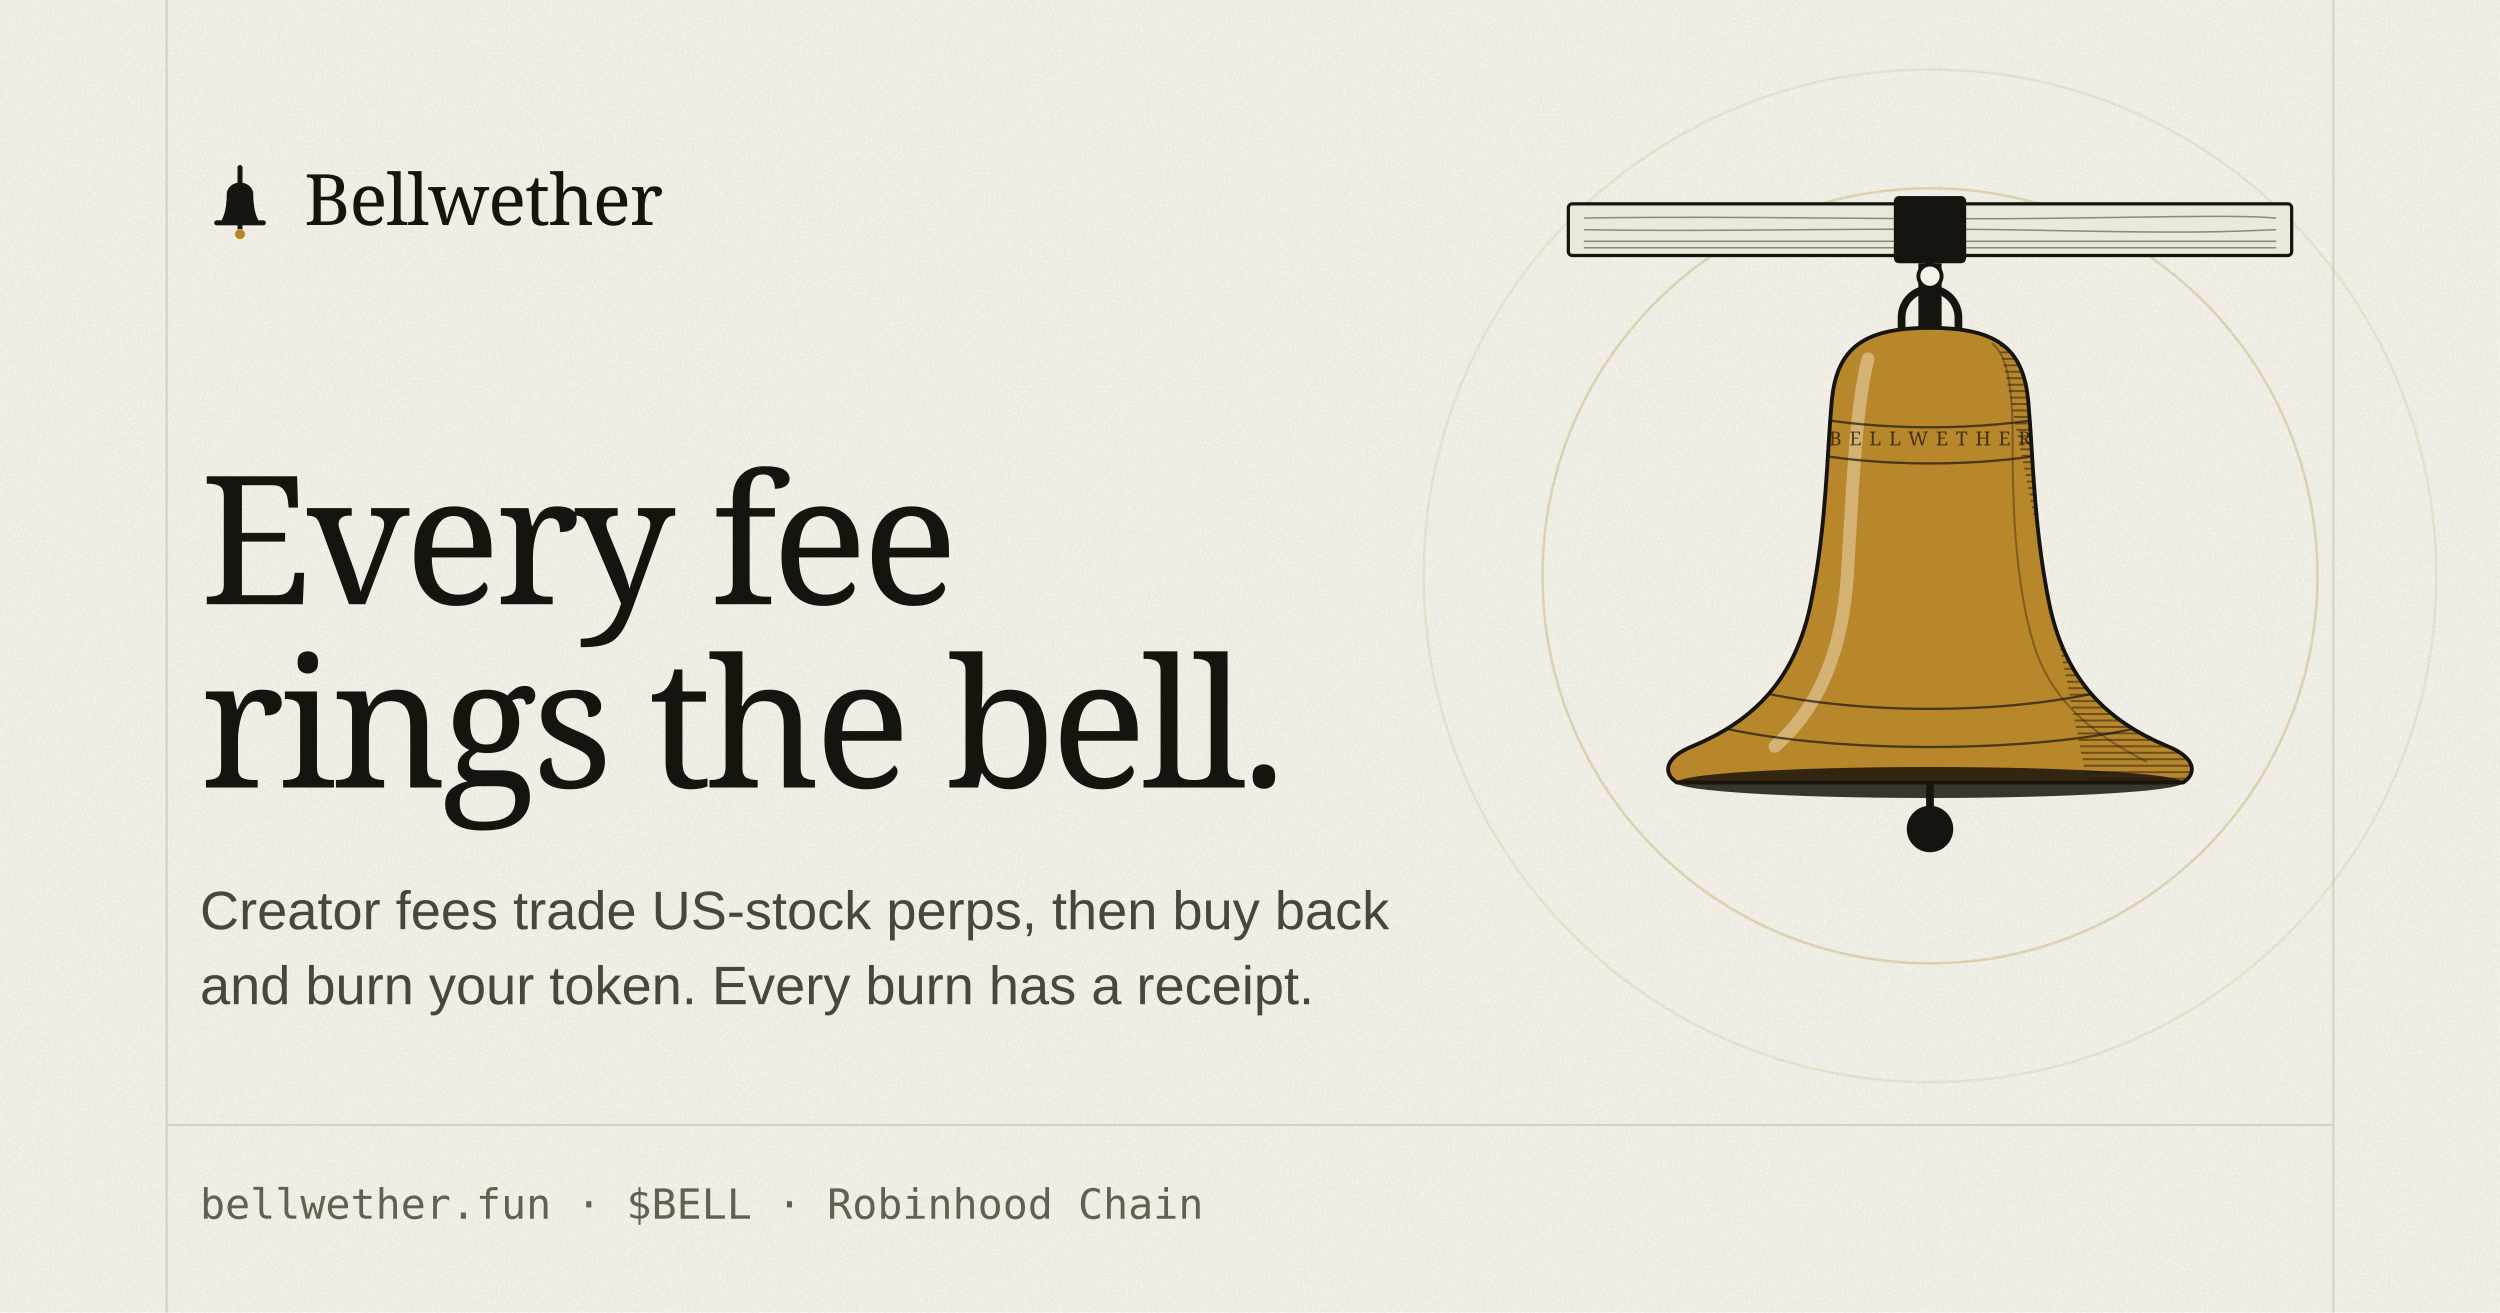
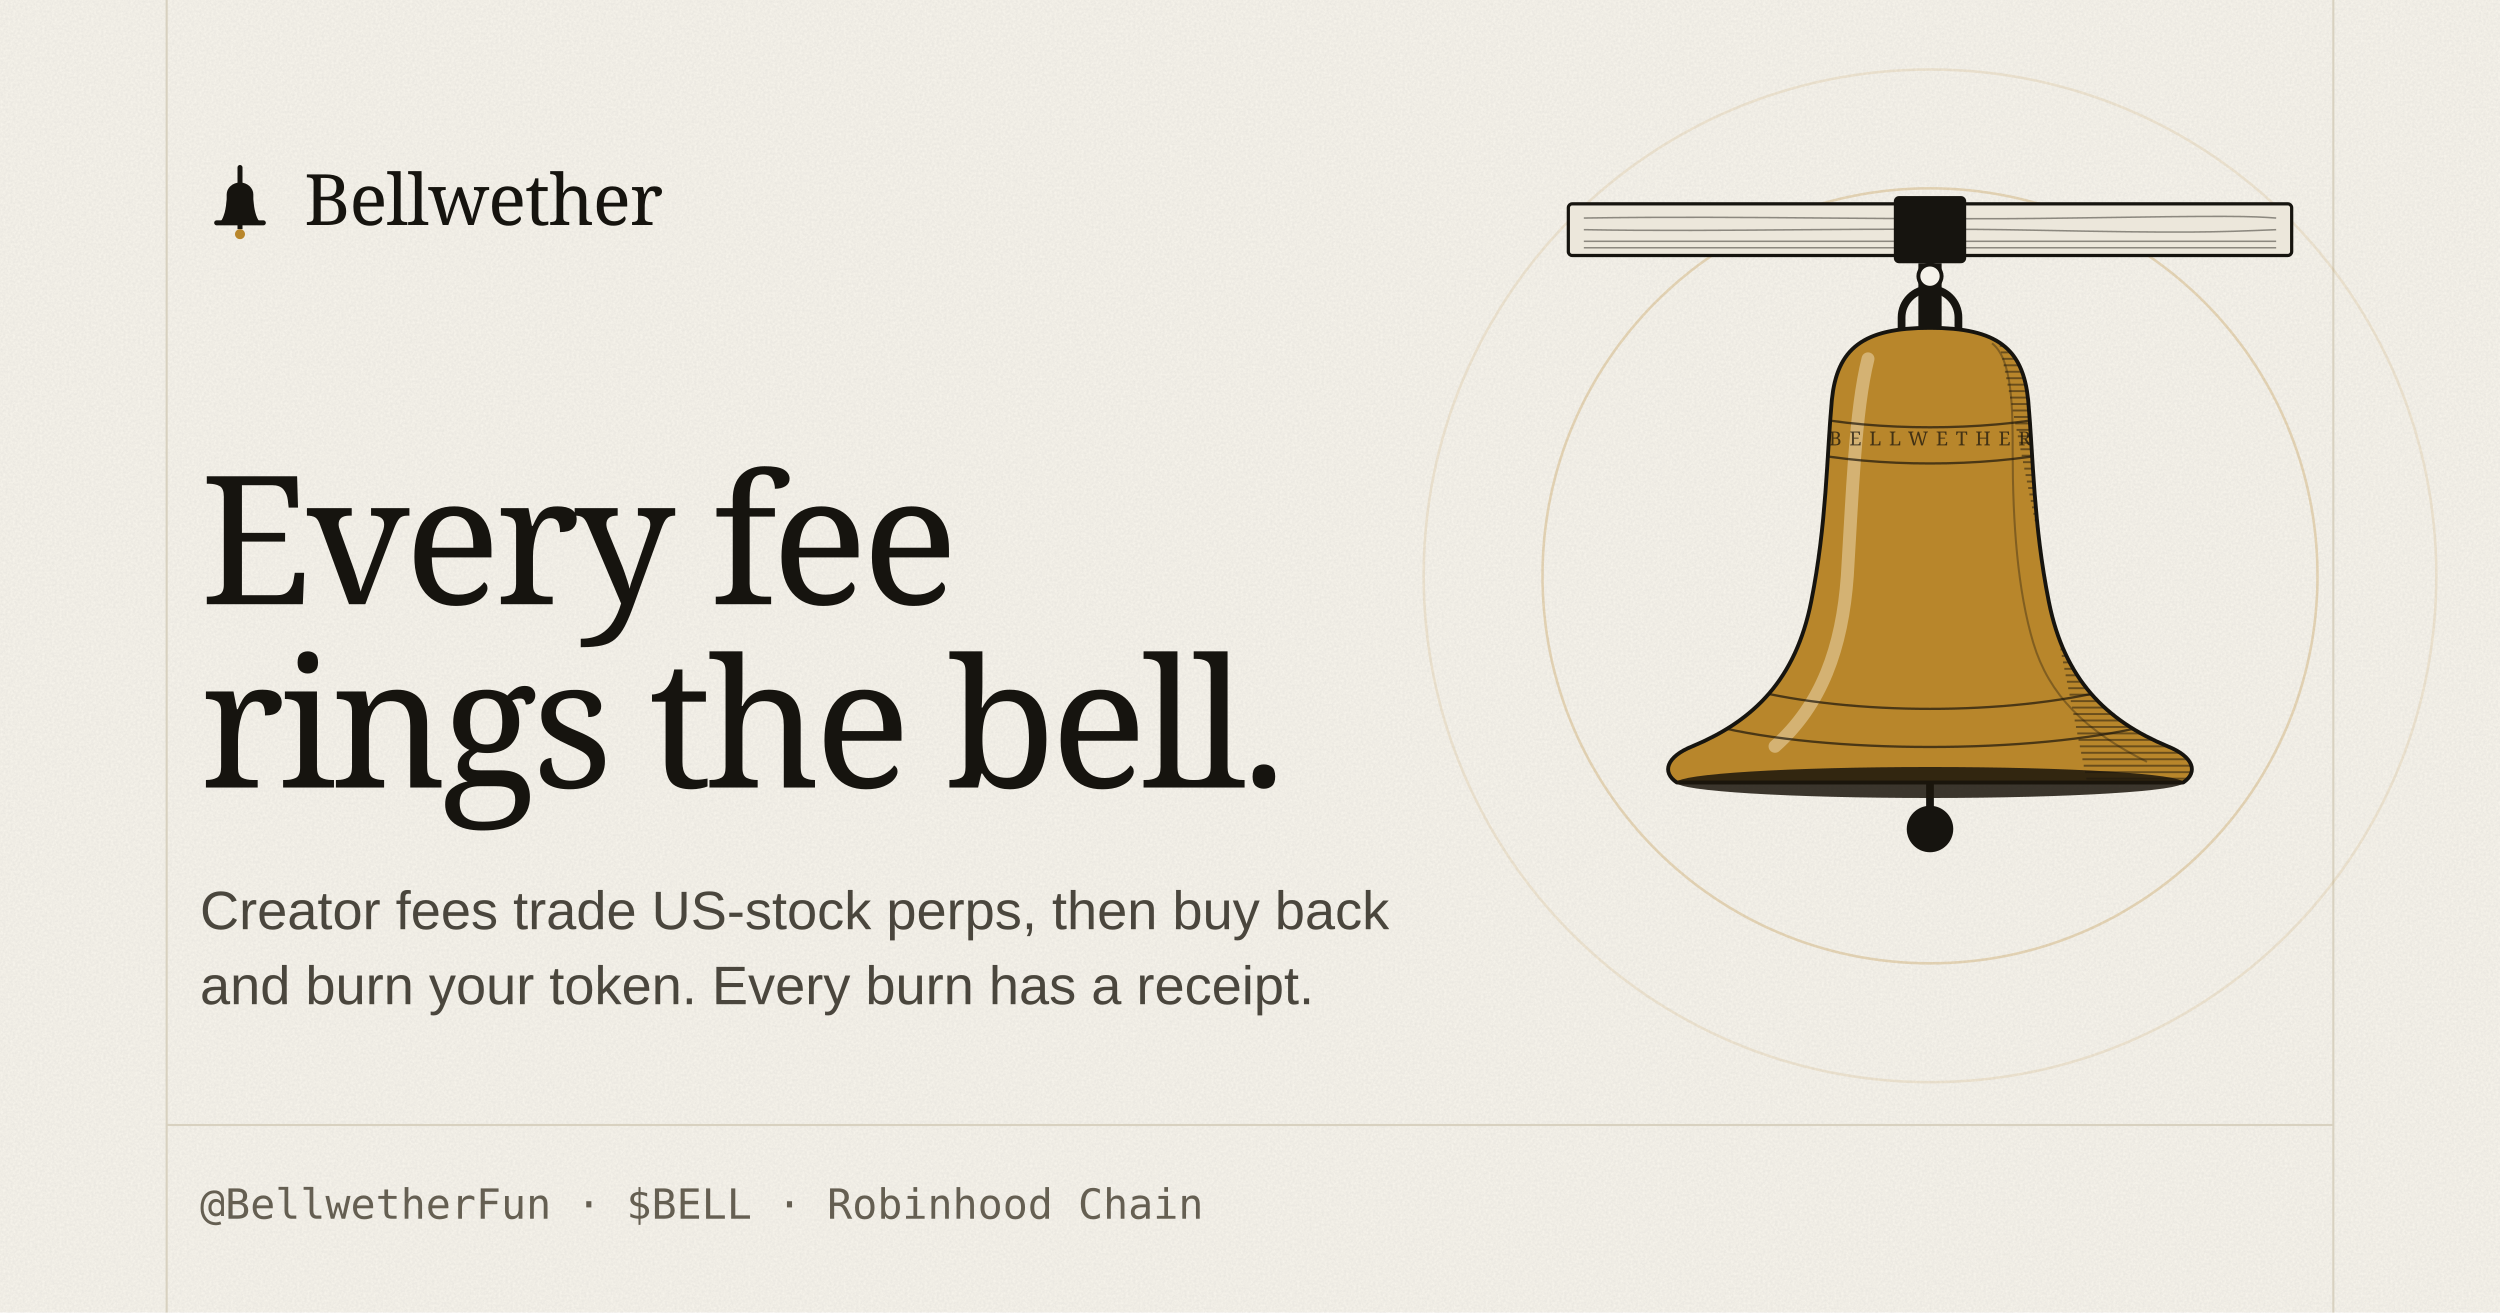
<svg xmlns="http://www.w3.org/2000/svg" width="1200" height="630" viewBox="0 0 1200 630">
  <defs>
    <clipPath id="bell">
      <path d="M160 64C186 64 196 72 198 92C200 114 200 140 206 170C212 200 228 216 252 226C262 230 264 236 258 240H62C56 236 58 230 68 226C92 216 108 200 114 170C120 140 120 114 122 92C124 72 134 64 160 64Z" />
    </clipPath>
    <filter id="grain">
      <feTurbulence type="fractalNoise" baseFrequency=".85" numOctaves="2" stitchTiles="stitch" />
      <feColorMatrix values="0 0 0 0 0 0 0 0 0 0 0 0 0 0 0 0 0 0 1.4 -.25" />
    </filter>
  </defs>
  <rect width="1200" height="630" fill="#F5F2EA" />
  <rect width="1200" height="630" filter="url(#grain)" opacity=".05" />
  <path d="M80 0V630M1120 0V630" stroke="#D8D1C0" />
  <path d="M80 540H1120" stroke="#D8D1C0" />
  <g transform="translate(96 78)">
    <path d="M12 1.5V6" stroke="#16140F" stroke-width="1.5" stroke-linecap="round" transform="scale(1.6)" />
    <g transform="scale(1.6)">
      <path d="M6 18C7.3 16.4 7.8 13.8 8 11V9.6C8 7.6 9.8 6 12 6s4 1.6 4 3.6V11c.2 2.8.7 5.4 2 7Z" fill="#16140F" />
      <path d="M5 18.1H19" stroke="#16140F" stroke-width="1.5" stroke-linecap="round" />
      <path d="M12 18.5V20" stroke="#16140F" stroke-width="1.5" />
      <circle cx="12" cy="21.5" r="1.5" fill="#B8862B" />
    </g>
    <text x="50" y="30" fill="#16140F" font-family="Newsreader, 'Iowan Old Style', Georgia, serif" font-size="34" font-weight="380" letter-spacing="-0.5">Bellwether</text>
  </g>
  <text fill="#16140F" font-family="Newsreader, 'Iowan Old Style', Georgia, serif" font-weight="320" font-size="86" letter-spacing="-2.6">
    <tspan x="96" y="290">Every fee</tspan>
    <tspan x="96" y="378">rings the bell.</tspan>
  </text>
  <text x="96" y="446" fill="#4A463D" font-family="Geist, 'Helvetica Neue', Arial, sans-serif" font-size="26">Creator fees trade US-stock perps, then buy back</text>
  <text x="96" y="482" fill="#4A463D" font-family="Geist, 'Helvetica Neue', Arial, sans-serif" font-size="26">and burn your token. Every burn has a receipt.</text>
-   <text x="96" y="585" fill="#655F52" font-family="'Geist Mono', ui-monospace, Menlo, monospace" font-size="20">bellwether.fun · $BELL · Robinhood Chain</text>
+   <text x="96" y="585" fill="#655F52" font-family="'Geist Mono', ui-monospace, Menlo, monospace" font-size="20">@BellwetherFun · $BELL · Robinhood Chain</text>
  <g transform="translate(728 78) scale(1.24)">
    <circle cx="160" cy="160" r="150" fill="none" stroke="#B8862B" stroke-opacity=".28" />
    <circle cx="160" cy="160" r="196" fill="none" stroke="#B8862B" stroke-opacity=".14" />
    <rect x="20" y="16" width="280" height="20" rx="1.5" fill="#ECE7DB" stroke="#16140F" stroke-width="1.25" />
    <path d="M26 21.5C90 20.5 150 22.5 214 21.5S284 20.8 294 21.5M26 26C80 27 140 25 200 26.2S270 27 294 26M26 30.5H294M26 33H294" fill="none" stroke="#16140F" stroke-width=".6" opacity=".45" />
    <rect x="146" y="13" width="28" height="26" rx="2" fill="#16140F" />
    <path d="M160 80V250" stroke="#16140F" stroke-width="3" stroke-linecap="round" />
    <circle cx="160" cy="258" r="9" fill="#16140F" />
    <path d="M155.5 39H164.5V66H155.5Z" fill="#16140F" />
    <path d="M149 66V60A11 11 0 0 1 171 60V66" fill="none" stroke="#16140F" stroke-width="3" />
    <path d="M160 64C186 64 196 72 198 92C200 114 200 140 206 170C212 200 228 216 252 226C262 230 264 236 258 240H62C56 236 58 230 68 226C92 216 108 200 114 170C120 140 120 114 122 92C124 72 134 64 160 64Z" fill="#B8862B" />
    <g clip-path="url(#bell)">
      <g fill="none" stroke="#1B150C" stroke-width=".75" opacity=".5">
        <path d="M186.0 66.0H270" />
        <path d="M186.5 68.5H270" />
        <path d="M187.0 71.0H270" />
        <path d="M187.5 73.5H270" />
        <path d="M188.0 76.0H270" />
        <path d="M188.5 78.5H270" />
        <path d="M189.0 81.0H270" />
        <path d="M189.5 83.5H270" />
        <path d="M190.0 86.0H270" />
        <path d="M190.5 88.5H270" />
        <path d="M191.0 91.0H270" />
        <path d="M191.5 93.5H270" />
        <path d="M192.0 96.0H270" />
        <path d="M192.5 98.5H270" />
        <path d="M193.0 101.0H270" />
        <path d="M193.5 103.5H270" />
        <path d="M194.0 106.0H270" />
        <path d="M194.5 108.5H270" />
        <path d="M195.0 111.0H270" />
        <path d="M195.5 113.5H270" />
        <path d="M196.0 116.0H270" />
        <path d="M196.5 118.5H270" />
        <path d="M197.0 121.0H270" />
        <path d="M197.5 123.5H270" />
        <path d="M198.0 126.0H270" />
        <path d="M198.5 128.5H270" />
        <path d="M199.0 131.0H270" />
        <path d="M199.5 133.5H270" />
        <path d="M200.0 136.0H270" />
        <path d="M200.5 138.5H270" />
        <path d="M201.0 141.0H270" />
        <path d="M201.5 143.5H270" />
        <path d="M202.0 146.0H270" />
        <path d="M202.5 148.5H270" />
        <path d="M203.0 151.0H270" />
        <path d="M203.5 153.5H270" />
        <path d="M204.0 156.0H270" />
        <path d="M204.5 158.5H270" />
        <path d="M205.0 161.0H270" />
        <path d="M205.5 163.5H270" />
        <path d="M206.0 166.0H270" />
        <path d="M206.5 168.5H270" />
        <path d="M207.0 171.0H270" />
        <path d="M207.5 173.5H270" />
        <path d="M208.0 176.0H270" />
        <path d="M208.5 178.5H270" />
        <path d="M209.0 181.0H270" />
        <path d="M209.5 183.5H270" />
        <path d="M210.0 186.0H270" />
        <path d="M210.5 188.5H270" />
        <path d="M211.0 191.0H270" />
        <path d="M211.5 193.5H270" />
        <path d="M212.0 196.0H270" />
        <path d="M212.5 198.5H270" />
        <path d="M213.0 201.0H270" />
        <path d="M213.5 203.5H270" />
        <path d="M214.0 206.0H270" />
        <path d="M214.5 208.5H270" />
        <path d="M215.0 211.0H270" />
        <path d="M215.5 213.5H270" />
        <path d="M216.0 216.0H270" />
        <path d="M216.5 218.5H270" />
        <path d="M217.0 221.0H270" />
        <path d="M217.5 223.5H270" />
        <path d="M218.0 226.0H270" />
        <path d="M218.5 228.5H270" />
        <path d="M219.0 231.0H270" />
        <path d="M219.5 233.5H270" />
        <path d="M220.0 236.0H270" />
        <path d="M220.5 238.5H270" />
      </g>
      <path d="M184 70C192 76 192 96 192 112C192 140 194 166 200 186C206 206 220 220 244 232" fill="none" stroke="#1B150C" stroke-width=".8" opacity=".35" />
      <path d="M136 76C131 96 130 128 128 160C126 188 118 210 100 226" fill="none" stroke="#FFF6DF" stroke-width="5" stroke-linecap="round" opacity=".4" />
      <path d="M110 98C140 104 180 104 210 98M110 112C140 118 180 118 210 112M90 204C130 214 190 214 230 204M76 218C120 229 200 229 244 218" fill="none" stroke="#1B150C" stroke-width=".9" opacity=".7" />
      <text x="160" y="109.5" text-anchor="middle" fill="#1B150C" opacity=".75" font-family="Newsreader, Georgia, serif" font-size="7.5" letter-spacing="3">BELLWETHER</text>
    </g>
    <path d="M160 64C186 64 196 72 198 92C200 114 200 140 206 170C212 200 228 216 252 226C262 230 264 236 258 240H62C56 236 58 230 68 226C92 216 108 200 114 170C120 140 120 114 122 92C124 72 134 64 160 64Z" fill="none" stroke="#16140F" stroke-width="1.5" stroke-linejoin="round" />
    <ellipse cx="160" cy="240" rx="98" ry="6" fill="#1B150C" opacity=".85" />
    <circle cx="160" cy="44" r="4.5" fill="#F5F2EA" stroke="#16140F" stroke-width="1.5" />
  </g>
</svg>
